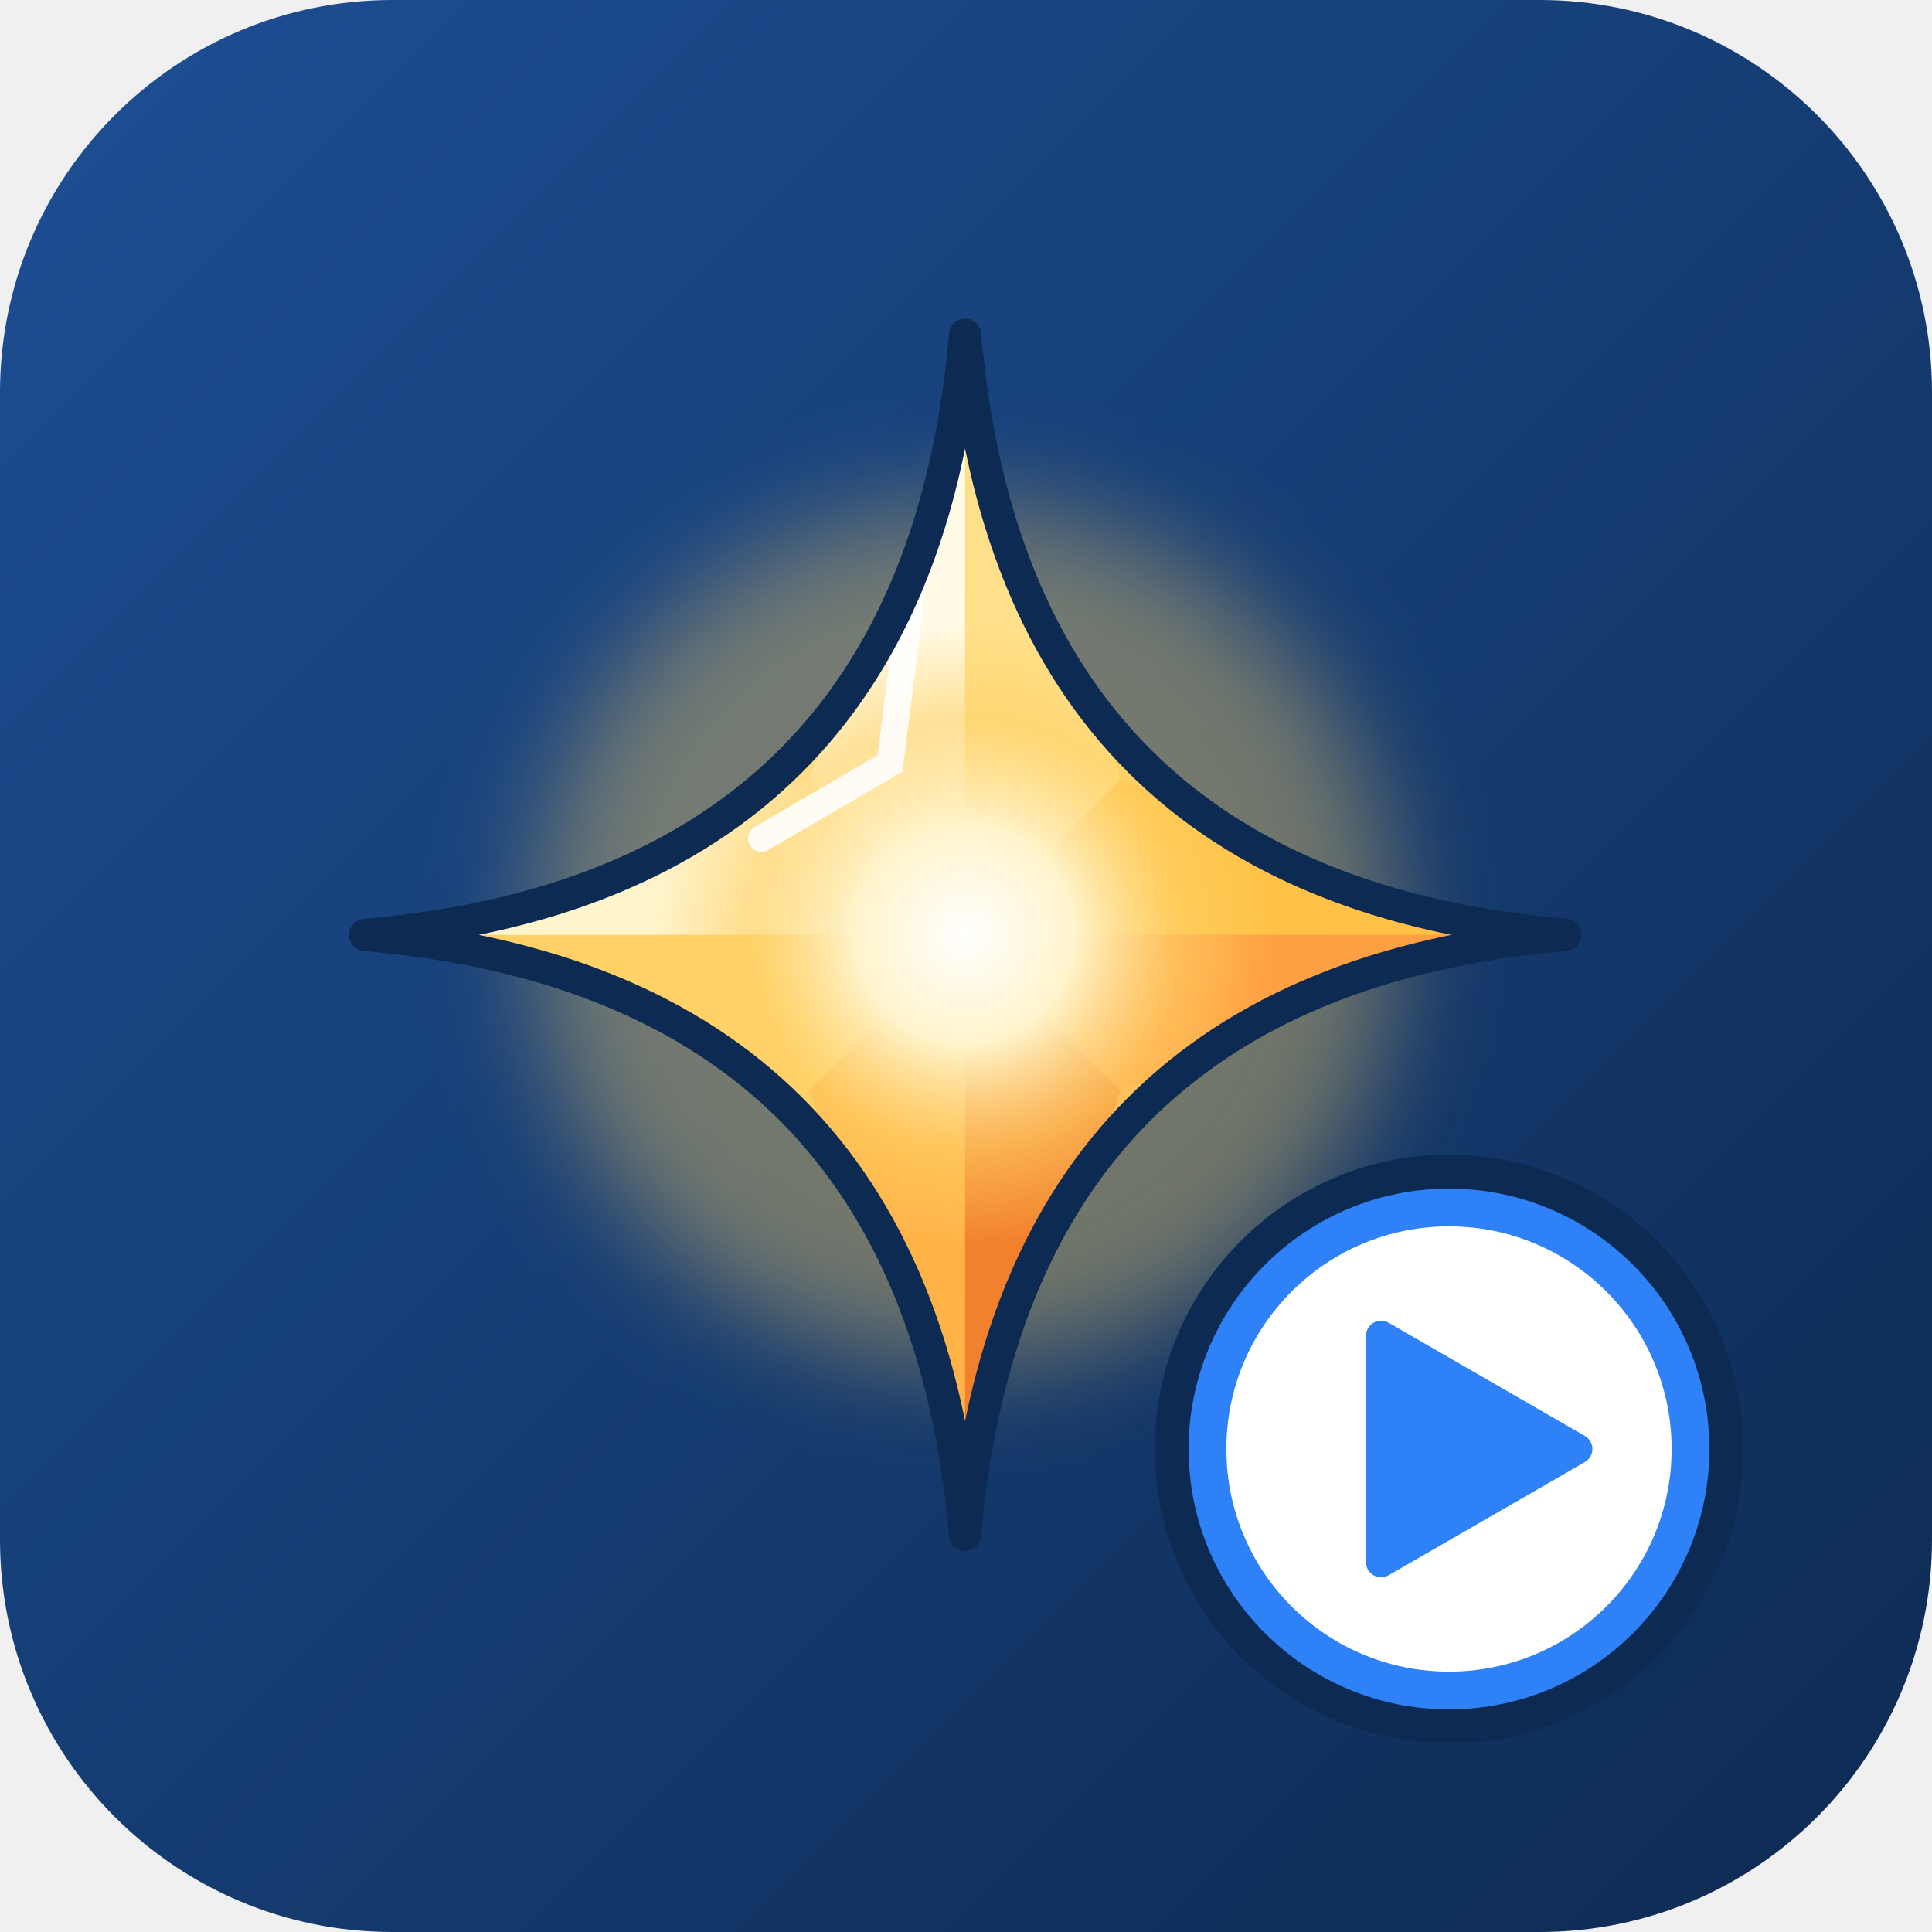
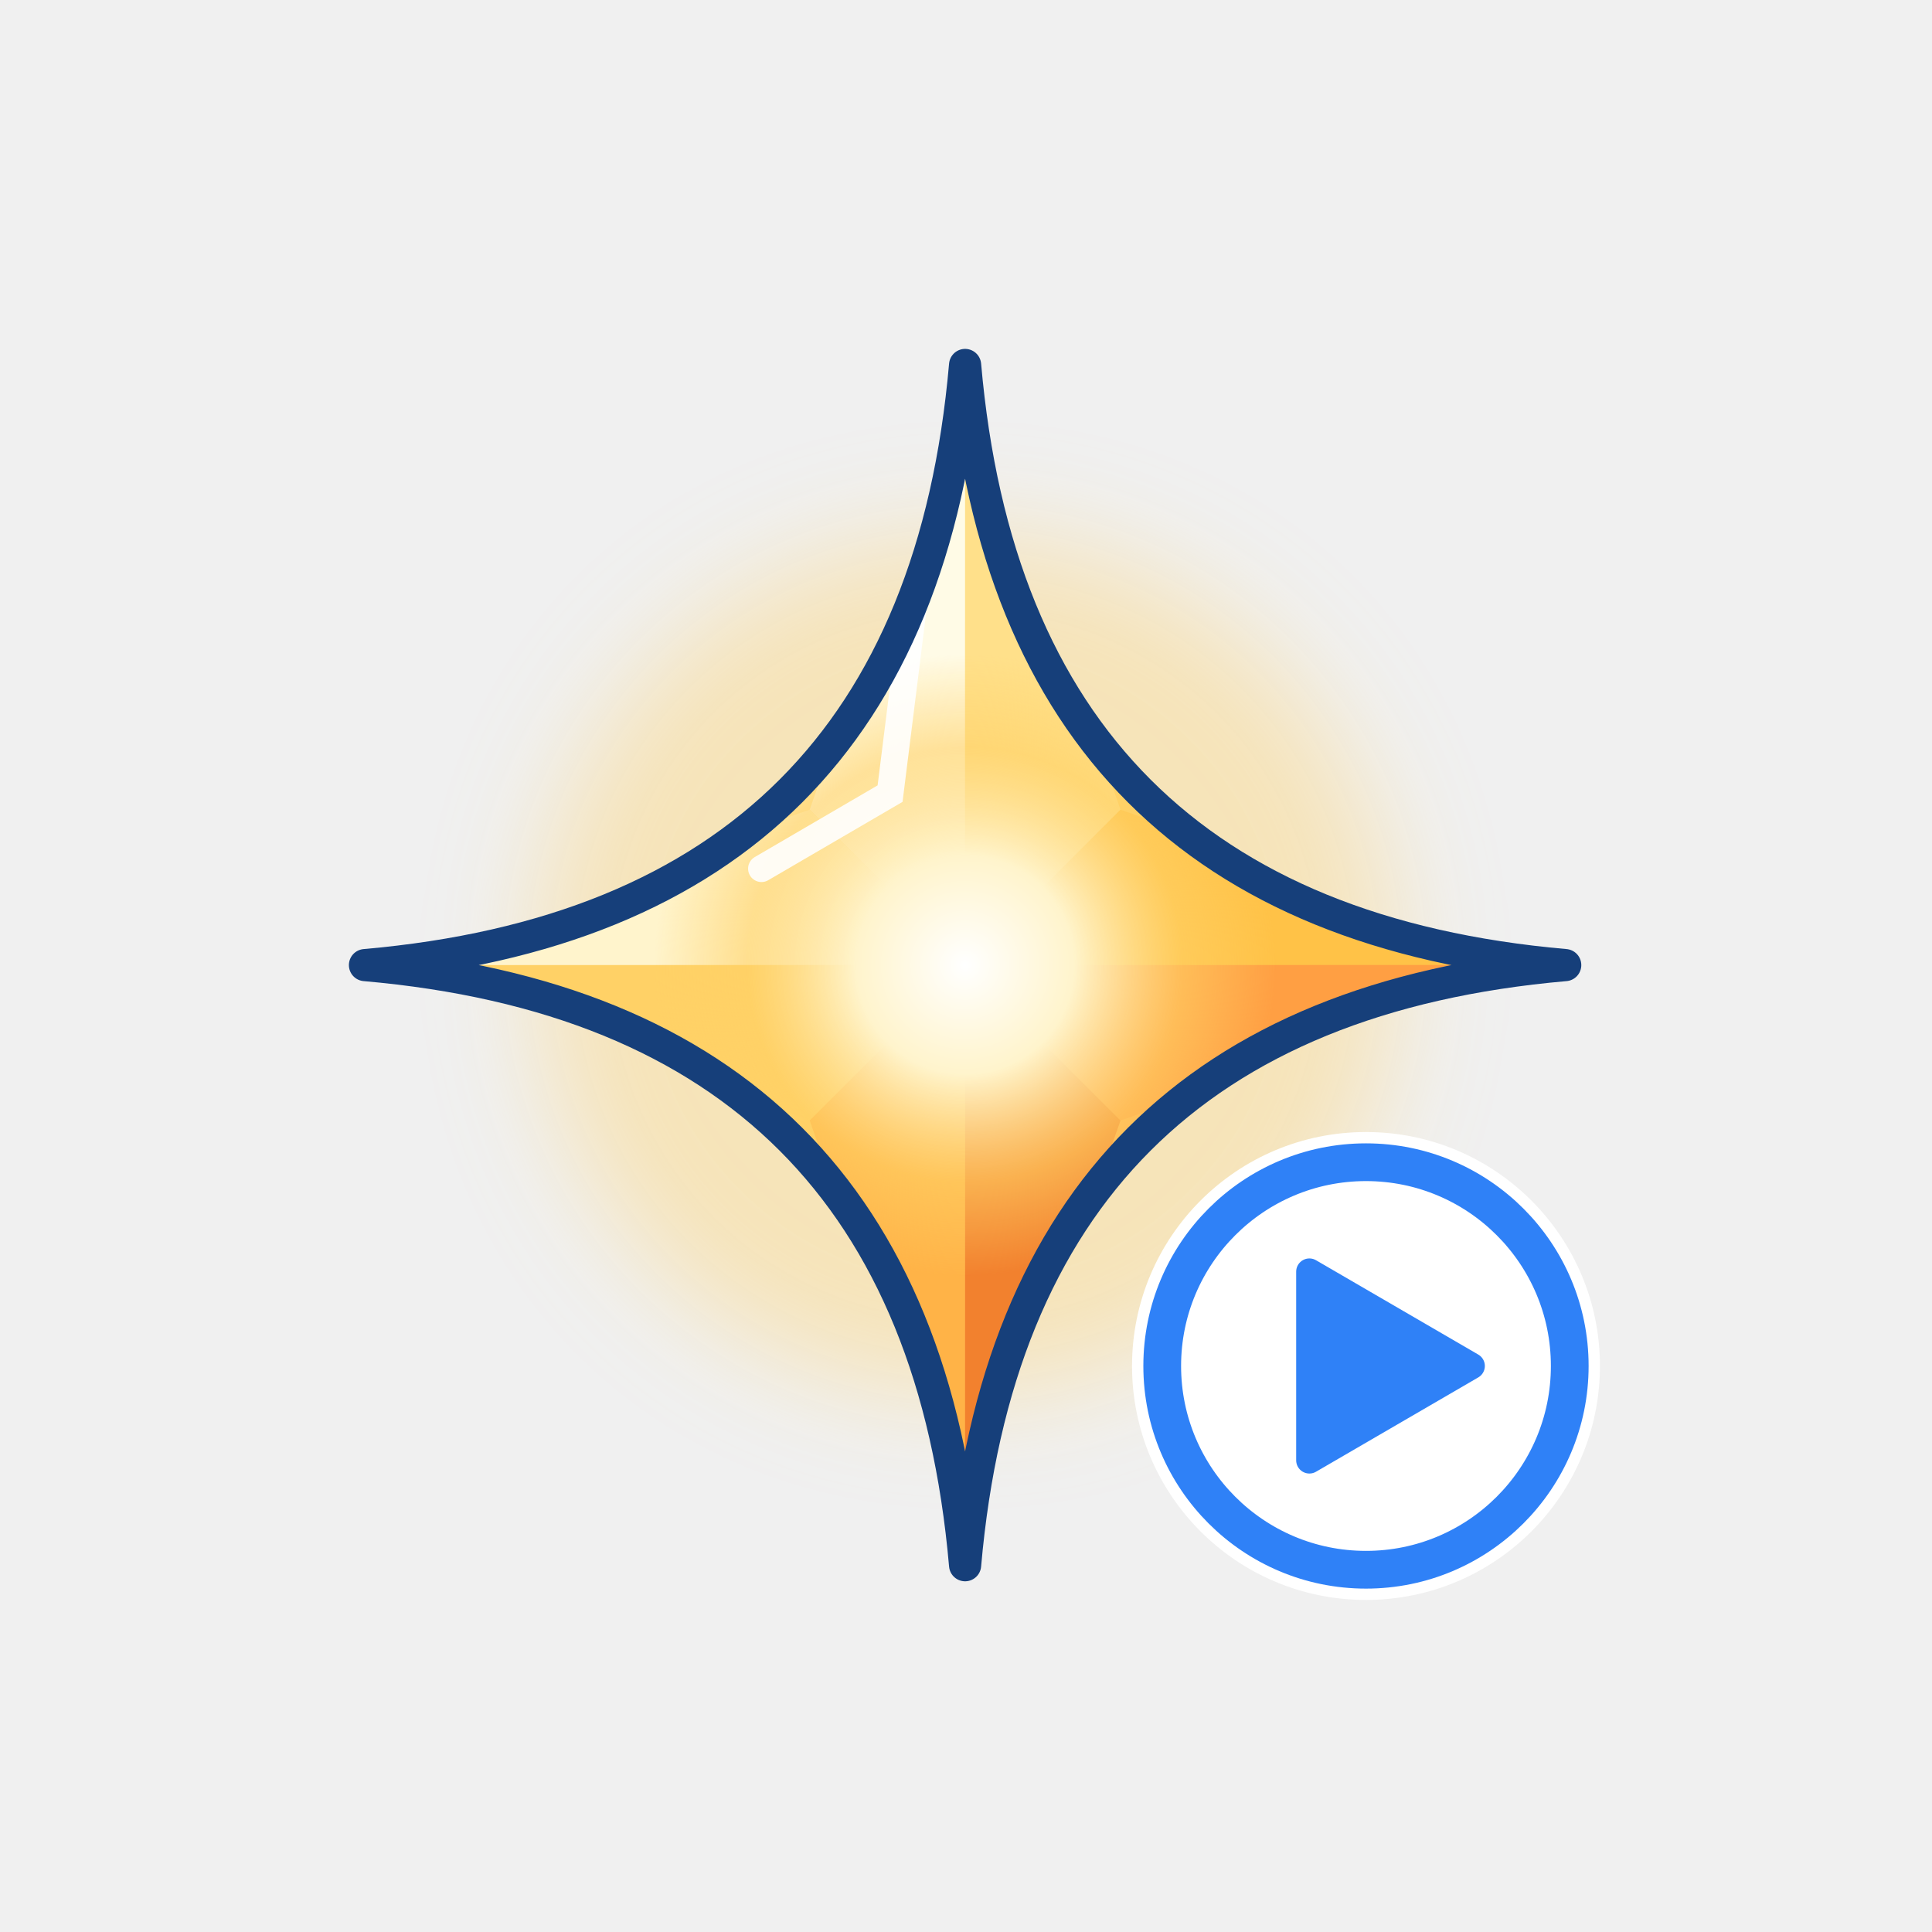
<svg xmlns="http://www.w3.org/2000/svg" viewBox="0 0 512 512" width="1024" height="1024">
  <defs>
-     <linearGradient id="bg" x1="0" y1="0" x2="512" y2="512" gradientUnits="userSpaceOnUse">
-       <stop offset="0" stop-color="#1d4f94" />
-       <stop offset="1" stop-color="#0d2a52" />
-     </linearGradient>
    <radialGradient id="lux-core" cx="128" cy="128" r="58" gradientUnits="userSpaceOnUse">
      <stop offset="0" stop-color="#ffffff" />
      <stop offset=".35" stop-color="#fff4cc" />
      <stop offset=".7" stop-color="#ffd166" stop-opacity=".6" />
      <stop offset="1" stop-color="#ffd166" stop-opacity="0" />
    </radialGradient>
    <linearGradient id="lux-head" x1="84" y1="84" x2="172" y2="172" gradientUnits="userSpaceOnUse">
      <stop offset="0" stop-color="#fff4cc" />
      <stop offset=".5" stop-color="#ffd166" />
      <stop offset="1" stop-color="#ff9f43" />
    </linearGradient>
    <clipPath id="lux-star">
      <path d="M128 16Q137 119 240 128Q137 137 128 240Q119 137 16 128Q119 119 128 16Z" />
    </clipPath>
    <filter id="lux-soft" x="-40%" y="-40%" width="180%" height="180%">
      <feGaussianBlur stdDeviation="10" />
    </filter>
  </defs>
-   <rect width="512" height="512" rx="104" fill="url(#bg)" />
-   <g transform="translate(74 66) scale(1.42)">
+   <g transform="translate(74 74) scale(1.42)">
    <circle cx="128" cy="128" r="80" fill="#ffd166" opacity=".4" filter="url(#lux-soft)" />
    <g clip-path="url(#lux-star)">
      <rect width="256" height="256" fill="url(#lux-head)" />
      <path d="M128 16L99 99L128 128Z" fill="#fffbe6" />
      <path d="M16 128L99 99L128 128Z" fill="#fff4cc" />
      <path d="M128 16L157 99L128 128Z" fill="#ffe08a" />
      <path d="M16 128L99 157L128 128Z" fill="#ffd166" />
      <path d="M240 128L157 99L128 128Z" fill="#ffc247" />
      <path d="M128 240L99 157L128 128Z" fill="#ffb347" />
      <path d="M240 128L157 157L128 128Z" fill="#ff9f43" />
      <path d="M128 240L157 157L128 128Z" fill="#f2812e" />
      <circle cx="128" cy="128" r="58" fill="url(#lux-core)" />
      <path d="M121 40L114 96L90 110" fill="none" stroke="#ffffff" stroke-width="5" stroke-linecap="round" opacity=".9" />
    </g>
-     <path d="M128 16Q137 119 240 128Q137 137 128 240Q119 137 16 128Q119 119 128 16Z" fill="none" stroke="#0d2a52" stroke-width="6" stroke-linejoin="round" />
+     <path d="M128 16Q137 119 240 128Q137 137 128 240Q119 137 16 128Q119 119 128 16Z" fill="none" stroke="#163f7a" stroke-width="6" stroke-linejoin="round" />
  </g>
-   <g transform="translate(384 384)">
-     <circle r="78" fill="#0d2a52" />
-     <circle r="64" fill="#ffffff" />
-     <circle r="64" fill="none" stroke="#2f81f7" stroke-width="10" />
-     <path d="M-18 -30L34 0L-18 30Z" fill="#2f81f7" stroke="#2f81f7" stroke-width="8" stroke-linejoin="round" />
+   <g transform="translate(362 362)">
+     <circle r="62" fill="#ffffff" />
+     <circle r="54" fill="#ffffff" stroke="#2f81f7" stroke-width="10" />
+     <path d="M-15 -25L28 0L-15 25Z" fill="#2f81f7" stroke="#2f81f7" stroke-width="7" stroke-linejoin="round" />
  </g>
</svg>
